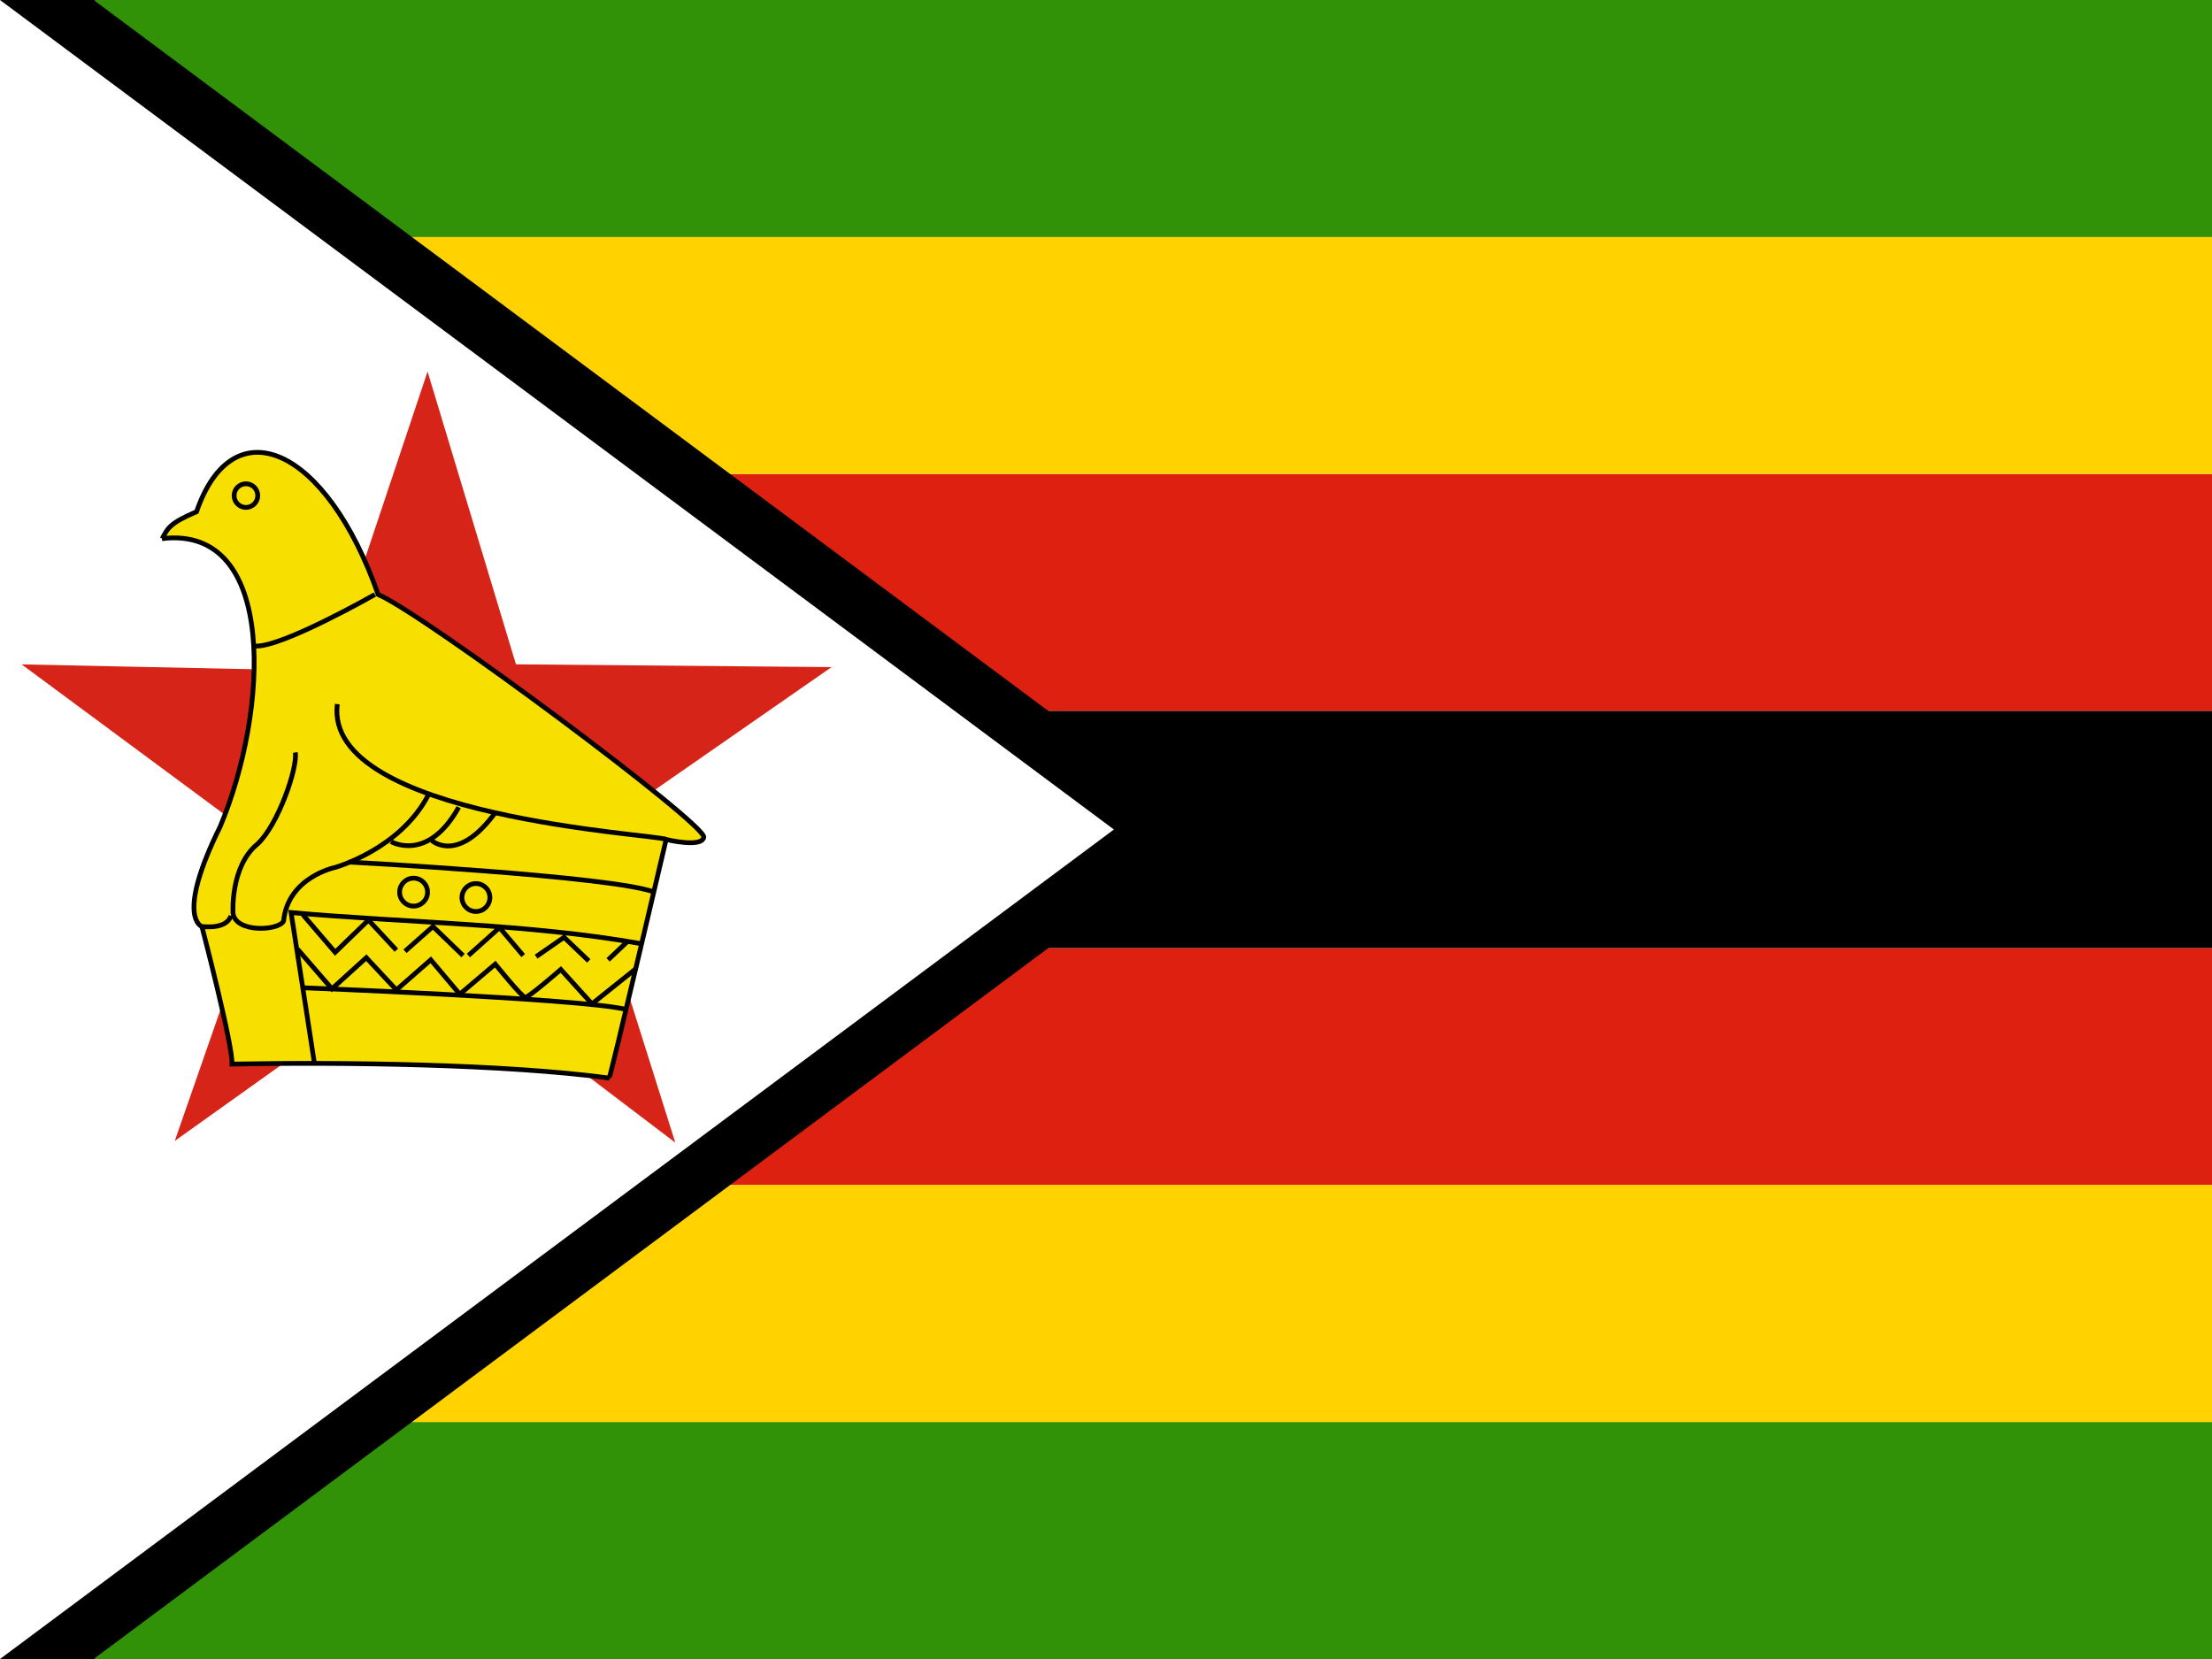
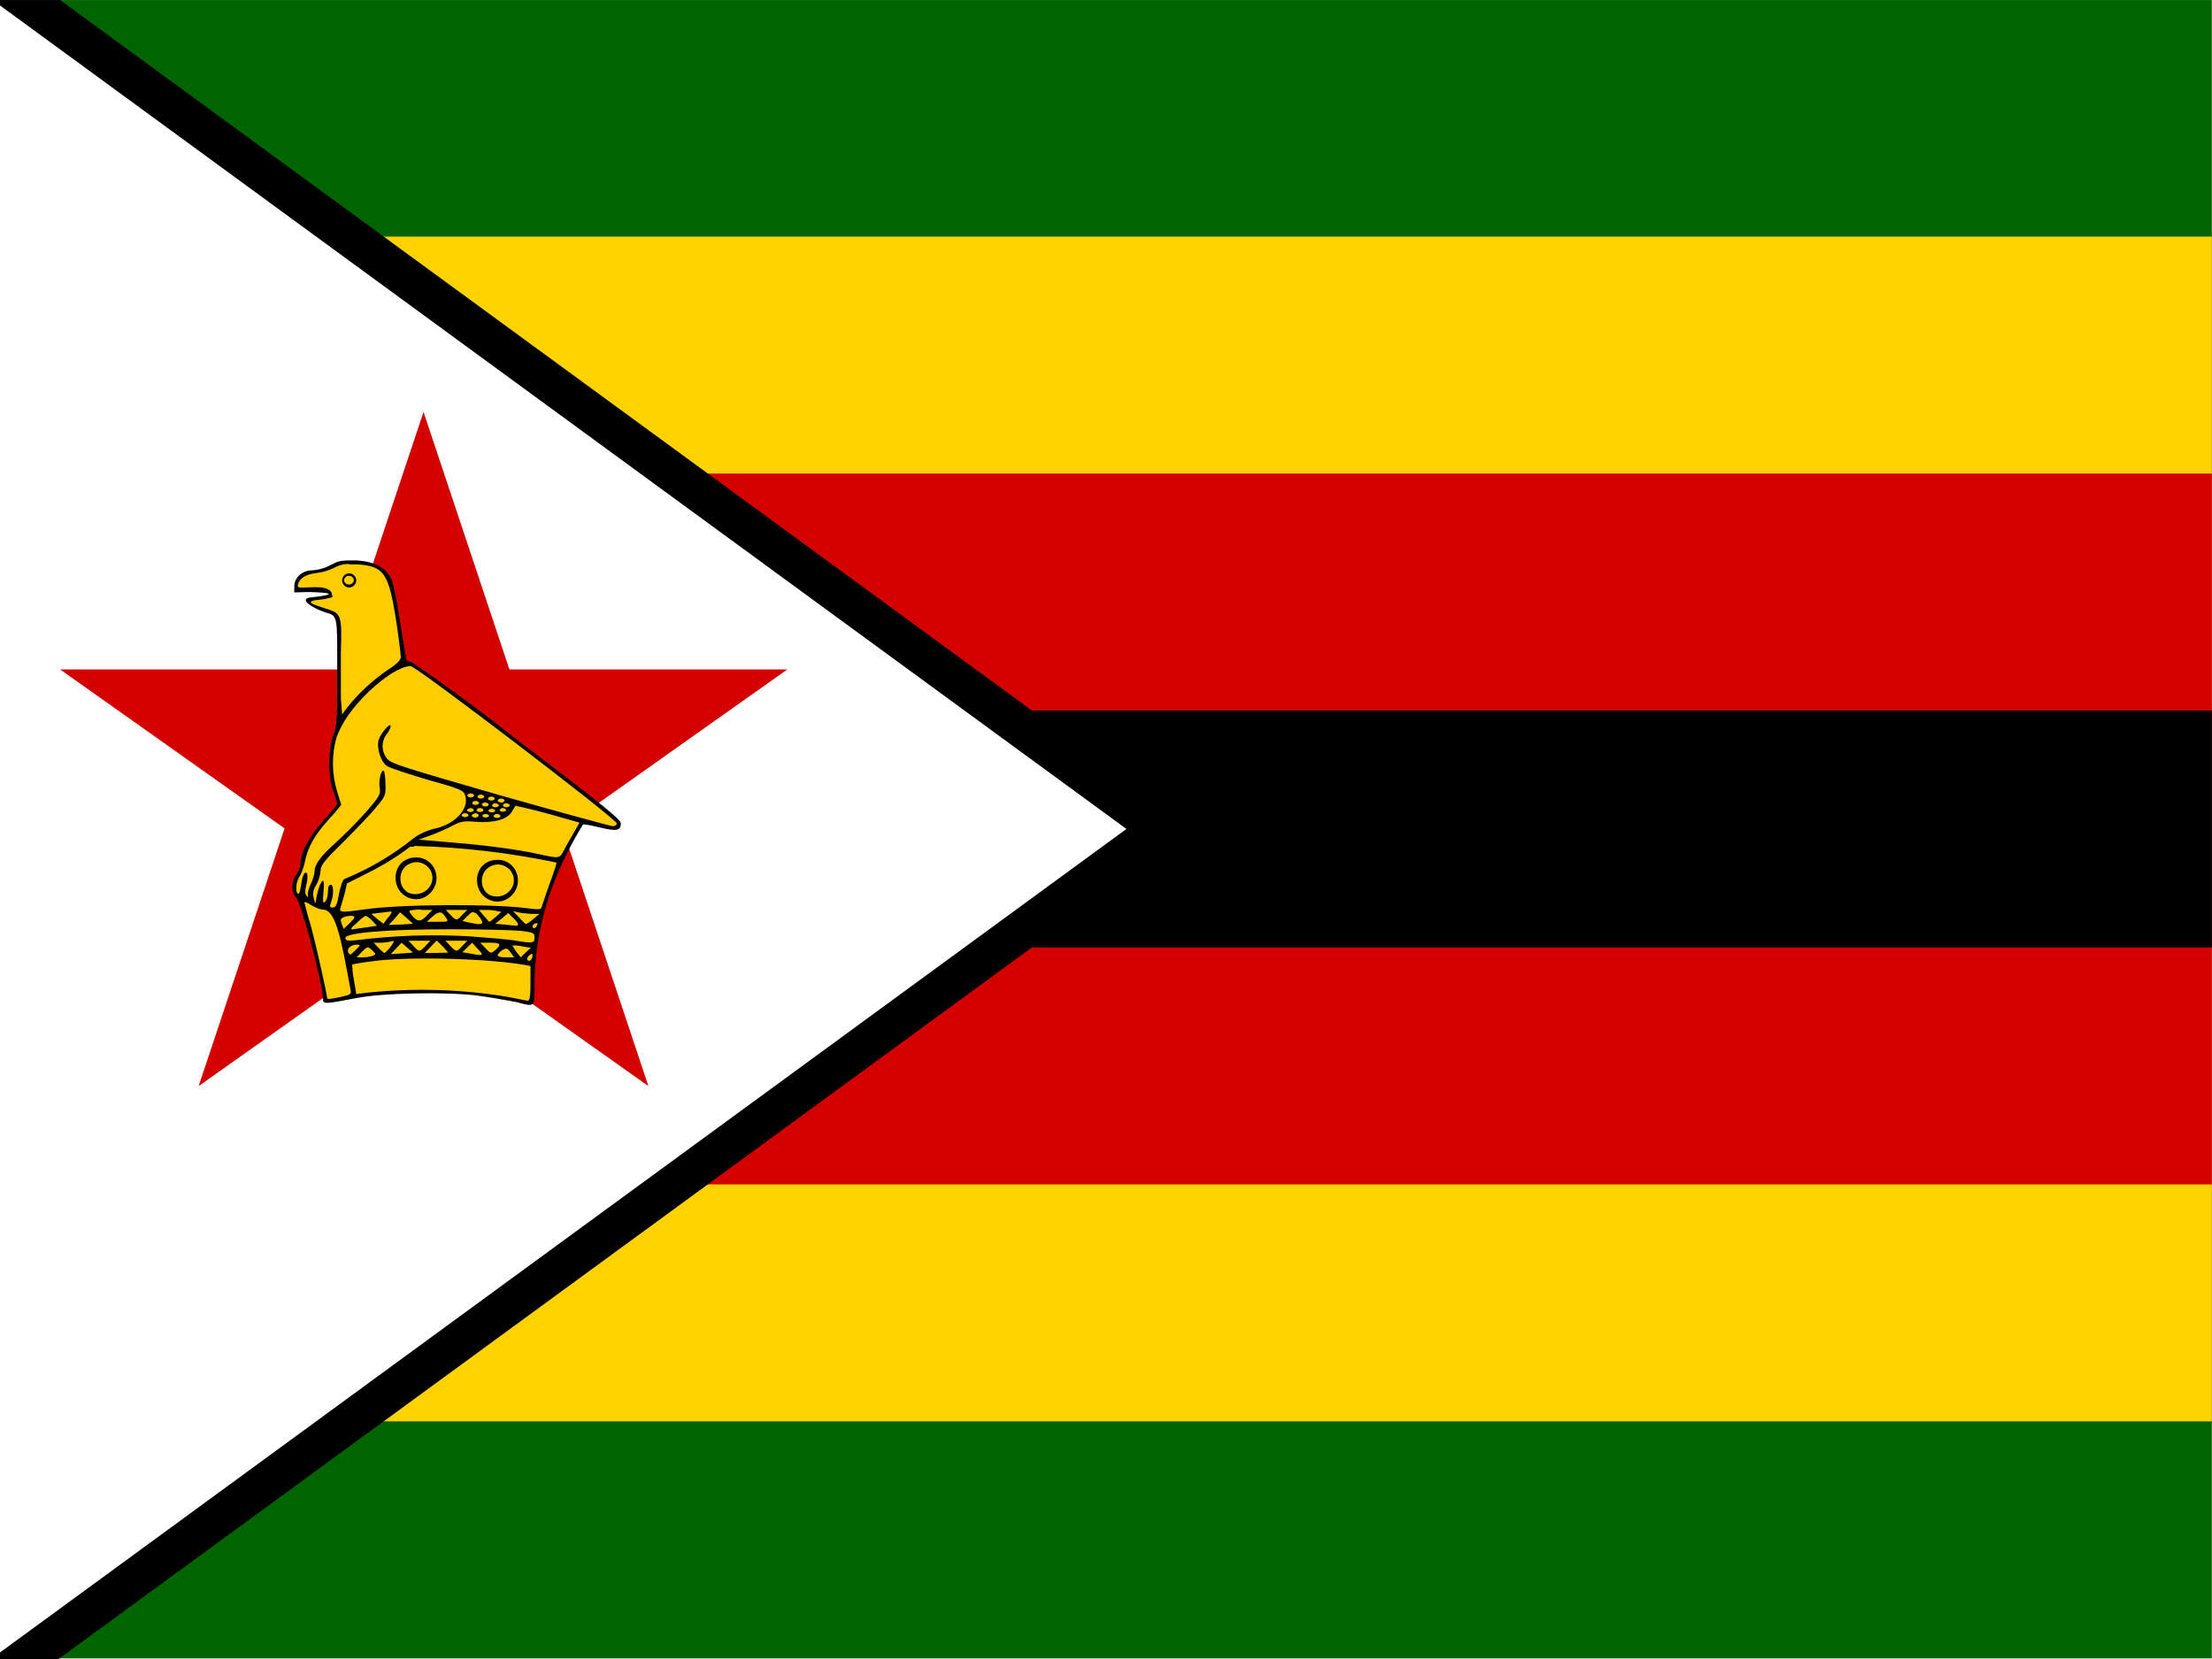
- <svg xmlns="http://www.w3.org/2000/svg" id="svg559" height="480" width="640" version="1.1">
-   <defs id="defs561">
-     <clipPath id="clipPath3283" clipPathUnits="userSpaceOnUse">
-       <rect id="rect3285" fill-opacity="0.67" height="512" width="682.67" y="0" x="0" />
+ <svg xmlns="http://www.w3.org/2000/svg" xmlns:xlink="http://www.w3.org/1999/xlink" id="flag-icons-zw" viewBox="0 0 640 480">
+   <defs>
+     <clipPath id="a">
+       <rect width="546" height="420.1" x="1.9" y=".1" fill="#00f" fill-rule="evenodd" ry="0" />
    </clipPath>
  </defs>
-   <g id="flag" clip-path="url(#clipPath3283)" transform="matrix(.9375 0 0 .9375 0 -.000015303)">
-     <rect id="rect608" fill-rule="evenodd" height="73.143" width="1024" y="438.86" x="0" stroke-width="1pt" fill="#319208" />
-     <rect id="rect612" fill-rule="evenodd" height="73.143" width="1024" y="292.57" x="0" stroke-width="1pt" fill="#de2010" />
-     <rect id="rect611" fill-rule="evenodd" height="73.143" width="1024" y="365.71" x="0" stroke-width="1pt" fill="#ffd200" />
-     <rect id="rect614" fill-rule="evenodd" height="73.143" width="1024" y="146.29" x="0" stroke-width="1pt" fill="#de2010" />
-     <rect id="rect615" fill-rule="evenodd" height="73.143" width="1024" y="73.143" x="0" stroke-width="1pt" fill="#ffd200" />
-     <rect id="rect616" fill-rule="evenodd" height="73.143" width="1024" y="0" x="0" stroke-width="1pt" fill="#319208" />
-     <path id="path623" d="m28.891 0v512l343.77-256-343.77-256z" fill-rule="evenodd" stroke-width="1pt" />
-     <rect id="rect621" fill-rule="evenodd" height="512" width="29.257" y="0" x="0" stroke-width="1pt" />
-     <path id="path620" d="m0 0v512l373.03-256-373.03-256z" fill-rule="evenodd" stroke-width="1pt" />
-     <rect id="rect613" fill-rule="evenodd" height="73.143" width="1024" y="219.43" x="0" stroke-width="1pt" />
-     <path id="path617" d="m0 0v512l343.77-256-343.77-256z" fill-rule="evenodd" stroke-width="1pt" fill="#fff" />
-     <g id="g584" transform="matrix(1.0321 0 0 1.0321 -510.11 -15.114)">
-       <polygon id="polygon583" fill="#d62419" fill-rule="evenodd" transform="matrix(1.0221 .073279 -.073279 1.0221 3.3492 -41.431)" d="m 613.943,119.537 31.83,83.388 91.918,-5.79 -69.47,56.04 33.911,85.63 -74.765,-48.753 -70.96,58.712 23.263,-86.171 -77.766,-49.344 89.142,-4.504 z" stroke-width="1pt" points="613.94 119.54 645.77 202.92 737.69 197.14 668.22 253.18 702.13 338.8 627.37 290.05 556.41 348.76 579.67 262.59 501.9 213.25 591.05 208.74" />
-       <path id="path564" d="m542.73 175.7c1.606-2.892 1.927-4.499 10.282-8.034 10.925-31.811 38.881-19.279 54.305 24.743 14.138 6.105 98.648 69.085 97.363 72.62-0.643 3.213-11.247 0.643-11.247 0.643s-16.709 71.335-17.03 71.335c-31.17-4.177-79.69-4.82-112.79-4.177 0.321-5.463-8.997-41.131-8.997-41.131s-8.034-2.57 5.462-29.883c14.46-34.382 17.352-90.294-17.351-86.116z" fill-rule="evenodd" stroke="#000" stroke-width="1.067pt" fill="#f7df00" />
-       <path id="path565" d="m571.32 162.84c0 1.952-1.583 3.535-3.535 3.535s-3.535-1.583-3.535-3.535 1.583-3.535 3.535-3.535 3.535 1.583 3.535 3.535z" stroke="#000" stroke-width="1.067pt" fill="none" />
-       <path id="path566" d="m606.35 192.41s-27.635 15.745-35.668 15.423" stroke="#000" stroke-width="1.067pt" fill="none" />
-       <path id="path567" d="m693.43 265.67c-1.928-1.607-102.5-6.427-98.327-40.488" stroke="#000" stroke-width="1.067pt" fill="none" />
-       <path id="path568" d="m611.17 266.31s10.925 6.427 20.243-10.282" stroke="#000" stroke-width="1.067pt" fill="none" />
-       <path id="path569" d="m623.38 265.99s7.712 7.069 18.959-8.354" stroke="#000" stroke-width="1.067pt" fill="none" />
-       <path id="path570" d="m554.94 291.7s7.069 0.964 8.355-3.213" stroke="#000" stroke-width="1.067pt" fill="none" />
-       <path id="path571" d="m588.35 333.15c0-0.321-7.069-45.629-7.069-45.629 34.918 3.106 71.121 3.321 104.75 9.319" stroke="#000" stroke-width="1.067pt" fill="none" />
-       <path id="path572" d="m584.82 288.16 9.639 11.246 9.962-9.64 8.354 8.998" stroke="#000" stroke-width="1.067pt" fill="none" />
-       <path id="path573" d="m615.35 299.09 8.354-7.391 8.998 8.676" stroke="#000" stroke-width="1.067pt" fill="none" />
-       <path id="path574" d="m634.3 300.37 9.319-8.354 7.069 8.355" stroke="#000" stroke-width="1.067pt" fill="none" />
-       <path id="path575" d="m654.55 300.7 8.355-5.784 7.39 7.069" stroke="#000" stroke-width="1.067pt" fill="none" />
-       <path id="path576" d="m676.08 301.66 6.105-5.784" stroke="#000" stroke-width="1.067pt" fill="none" />
-       <path id="path577" d="m583.21 298.44 10.283 11.89 10.282-9.319 8.997 9.64 10.283-8.997 8.676 10.282 10.604-8.997s8.033 9.961 8.997 9.961 10.604-8.354 10.604-8.354l9.319 10.282 12.852-10.282" stroke="#000" stroke-width="1.067pt" fill="none" />
-       <path id="path578" d="m584.82 310.01s82.903 3.214 96.398 6.427" stroke="#000" stroke-width="1.067pt" fill="none" />
-       <path id="path579" d="m598.64 272.42s78.725 4.177 91.257 8.997" stroke="#000" stroke-width="1.067pt" fill="none" />
-       <path id="path580" d="m582.57 239.64c0.643 4.82-5.141 21.529-11.246 27.313-8.355 6.748-7.391 20.886-7.391 20.886 0.964 5.784 13.496 5.141 15.103 2.25 1.285-13.175 15.423-16.067 15.423-16.067s19.602-5.462 27.956-21.85" stroke="#000" stroke-width="1.067pt" fill="none" />
-       <path id="path581" d="m622.09 281.41c0 2.307-1.87 4.177-4.177 4.177s-4.177-1.87-4.177-4.177c0-2.307 1.87-4.177 4.177-4.177s4.177 1.87 4.177 4.177z" stroke="#000" stroke-width="1.067pt" fill="none" />
-       <path id="path582" d="m640.73 283.02c0 2.307-1.87 4.177-4.177 4.177s-4.177-1.87-4.177-4.177c0-2.307 1.87-4.177 4.177-4.177s4.177 1.87 4.177 4.177z" stroke="#000" stroke-width="1.067pt" fill="none" />
-     </g>
+   <g clip-path="url(#a)" transform="matrix(1.1722 0 0 1.1426 -2.3 -.1)">
+     <path fill="#006400" d="M0 0h840v420H0z" />
+     <path fill="#ffd200" d="M0 60h840v300H0z" />
+     <path fill="#d40000" d="M0 120h840v180H0z" />
+     <path d="M0 180h840v60H0z" />
+     <path stroke="#000" stroke-width="20" d="M0 0v420l280-210z" />
+     <path fill="#fff" d="M0 0v420l280-210z" />
+     <path fill="#d40000" d="M106.5 104.4 162 275.1 16.8 169.6h179.5L51 275.1z" />
+     <path fill="#fc0" d="m82.8 253.7 9.8-1.8 18.1-.7 6.7.6 15 2.5 1.1-1.5V242l1.8-9.3 3-9.4 3.3-7.5 4.2-7.8 6.8 1.7h1.8l.2-1.3-14.4-12.3-15-11.5-21.7-16.2-2-.5-2.3-17-1.7-5.1-2.3-2-4.3-1.4-4.8.2-2.2 1.2-4.6 1-2.4.4-1.6 1.9-.2 2.4 6.7.2 1.7.7-.2.7-3.8.5-1.8.6 2.1 1.6 2.2.8 2.8 1 .6 2 .2 25.8-1.5 4-.5 7.5 2.2 9-5.6 6.4L77 216l-.6 3.5-1.7 3.5-.2 2.2 1.1 2.4 4.3 14.2 2.2 11.7z" />
+     <path d="M88 142c-1.8 0-2.6.2-4.3 1.1a10.8 10.8 0 0 1-4.6 1.4c-2.5 0-4.5 1.8-4.5 4.1v1.5l3.6-.1c10.6.3 1 1.3.2 1.4-2.6.5.6 2.6 3.7 3.7 3.3 1 3.1.4 3.1 15 0 11.9 0 13.6-1 16.3-1.3 4-1.3 10 0 14 .6 1.6 1 3 1 3.3 0 .2-1.6 2.1-3.5 4.3-3.5 4-5.6 8.1-5.6 11a6 6 0 0 1-1 2.6c-1.3 1.7-1.3 4.6-.1 5.7 1.3 1.2 6.6 21.8 6.7 25.7 0 1.4.2 1.4 8.3-.2 6.6-1.3 22.1-1.6 30-.6 3.6.5 7.8 1.3 9.3 1.6 4.8 1.3 4.6 1.5 4.6-4.3a74 74 0 0 1 5.1-26.7 94.7 94.7 0 0 1 6.9-14s1.8.2 4 .8c4.1 1 5.3.9 5.3-1 0-1-4.3-4.6-25.4-21a432.2 432.2 0 0 0-26.3-19.9c-.6 0-1.2-.3-1.3-.7l-1.5-9.5c-.7-4.9-1.7-9.7-2.1-10.7-1.4-3-4.1-4.5-8.6-4.8a31.2 31.2 0 0 0-2 0zm.1 1h2c6.6.4 7.8 2.2 9.6 14a173 173 0 0 1 1.2 9.4c0 .8-.9 1.8-3.2 3.3a46.8 46.8 0 0 0-10 9.5l-1.3 1.8-.3-4.2V165c.3-8.7 0-9.5-2.8-10.5-2.3-.8-5.3-1.6-4.5-2.1 1-.6 2-.2 4.4-.9 1-.2.9-.1.7-.9-.2-1.3-1.6-2-5.3-1.8-3 .2-3.3.1-3.1-.7.4-1.6 2-2.6 4.5-2.9a13.4 13.4 0 0 0 4.4-1.3 7 7 0 0 1 3.7-1zm14.9 25.8h.4c1.7.3 50.8 38.7 50.8 39.8 0 .4-.4.7-1 .7-.4 0-12.9-3.5-27.7-7.8-23.6-7-27-8-28-9.3a5.1 5.1 0 0 1-.1-6.2 5 5 0 0 0 1-2c0-1.2-2.5 1.8-3 3.5-.5 2 .5 5.4 2 6.5.6.5 5.1 2 10 3.5 8.4 2.4 9 2.7 9.4 4.1 1 3.3-2.5 7.2-7.5 8.3a14.6 14.6 0 0 0-5.2 2.4 68.2 68.2 0 0 1-17.2 10.4c-.4.3-.9 1.9-1.2 3.4-.6 3.3-.8 3.8-1.8 3.8-.5 0-.6-.3-.2-1.4.7-2 .6-4.4-.1-4.4-.5 0-.7.7-.7 1.8 0 1-.3 2.2-.7 2.5-.5.6-.6.2-.4-2.3.2-1.7.1-3-.1-3-.5 0-1.4 2.5-1.7 4.7-.2 1.3-.2 1.3-.6-.3-.3-1.2-.2-2 .7-3.5a9 9 0 0 0 1-3.5c0-1.3 1-2.6 5.7-7.3 3-3.1 6.7-7 8-8.7 2.3-2.8 2.4-3 2.3-5.9 0-1.6-.2-3.1-.4-3.3-.6-.6-1.4 2.6-1 4.3.2 1.6 0 2.1-3.3 6a113.2 113.2 0 0 1-7.5 7.8c-3.9 3.6-5.3 5.6-5.3 7.4 0 .6-.4 2-1 3.3s-.8 2.6-.6 2.9c.2.3 0 .3-.3 0-.5-.5-.5-1.3-.1-3a7 7 0 0 0 .2-2.6c-.5-1-1.2.2-1.5 2.7-.2 1.4-.5 2.5-.8 2.3-.7-.4-.5-3 .4-4.4.5-.7 1-2.3 1.3-3.6.7-3.7 2.3-6.7 5.8-10.7a57.5 57.5 0 0 0 3.2-3.8l-1-3.3a25 25 0 0 1-.2-13.7c1.3-3.8 3.9-7.6 8-11.7 4-3.9 7.9-6.3 10-6.4zm15 32.2a.9.6 0 0 1 1 .6.9.6 0 0 1-1.7 0 .9.6 0 0 1 .7-.6zm2.5.3a.9.6 0 0 1 1 .6.9.6 0 0 1-1.7 0 .9.6 0 0 1 .7-.6zm2.6.5a.9.6 0 0 1 1 .6.9.6 0 0 1-1.7 0 .9.6 0 0 1 .7-.6zm2.4.5a.9.6 0 0 1 1 .6.9.6 0 0 1-1.7 0 .9.6 0 0 1 .7-.6zm-6.3.6a.9.6 0 0 1 1 .6.9.6 0 0 1-1.7 0 .9.6 0 0 1 .7-.6zm2.4.4a.9.6 0 0 1 1 .6.9.6 0 0 1-1.7 0 .9.6 0 0 1 .7-.6zm5.2.2a.9.6 0 0 1 1 .6.9.6 0 0 1-1.7 0 .9.6 0 0 1 .7-.6zm-2.7 0a.9.6 0 0 1 1 .6.9.6 0 0 1-1.7 0 .9.6 0 0 1 .7-.6zm5 .6c.1 0 3.7.8 8 2l7.9 2.3-1.5 2.7a96.2 96.2 0 0 0-2.4 4.4c-1 2-1.2 2-6 .9-5.2-1.2-13.4-2.3-21.8-3l-8-.7 3-1.1a50.4 50.4 0 0 0 5.3-2.4c2-1.1 2.8-1.3 5.9-1 4.5.3 7.5-.6 8.7-2.4l1-1.7zm-8.8.6a.9.6 0 0 1 1 .6.9.6 0 0 1-1.7 0 .9.6 0 0 1 .7-.6zm5.6 0a.9.6 0 0 1 1 .6.9.6 0 0 1-1.6 0 .9.6 0 0 1 .7-.6zm-8 0a.9.6 0 0 1 1 .6.9.6 0 0 1-1.7 0 .9.6 0 0 1 .7-.5zm5.3.2a.9.6 0 0 1 1 .5.9.6 0 0 1-1.7 0 .9.6 0 0 1 .7-.5zm-6.6 1.1a.9.6 0 0 1 1 .6.9.6 0 0 1-1.7 0 .9.6 0 0 1 .7-.6zm2.5 0a.9.6 0 0 1 1 .7.9.6 0 0 1-1.7 0 .9.6 0 0 1 .7-.6zm2.6.2a.9.6 0 0 1 1 .5.9.6 0 0 1-1.7 0 .9.6 0 0 1 .7-.5zm2.8 0a.9.6 0 0 1 1 .6.9.6 0 0 1-1.7 0 .9.6 0 0 1 .7-.6zm-20.3 8.1a191.2 191.2 0 0 1 35.1 4.2c.1.1-.6 2.5-1.7 5.4l-2 6c-.1.5-.8.5-2.5.3-8.3-1.3-32.3-1.2-41.5.2-5.3.8-6 .7-5.6-.4l1-3.5.6-2.7L93 221a63.4 63.4 0 0 0 10.2-6.5h.9zm-27 14.2c.3 0 .9.3 1.6.8 1 .6 2.2 1.1 2.7 1.1 2.6 0 4 3.7 6.2 16l.8 4.4c.2 1 0 1.2-2.3 1.7-2.8.6-3.5.7-3.5.3 0-1-2.8-13.7-4-18.2a96.9 96.9 0 0 1-1.6-6 .1.1 0 0 1 .1 0zm28.6 2h2.9l-1 1c-1.7 2-2.5 2.1-3.7.8a5 5 0 0 1-1-1.5c0-.2 1.3-.4 2.8-.4zm6.1 0h5.4l-1.2 1.2c-1.4 1.6-1.5 1.6-3 0l-1.2-1.3zm8.2 0h1.3c.7 0 2 0 2.8.2l1.5.3-1.4 1.3c-.8.7-1.5 1.3-1.6 1.2l-1.4-1.6-1.2-1.5zm8.5.3 1.2.3c.7.2 2.2.3 3.3.4h2l-1.5 1.3a8.9 8.9 0 0 1-1.8 1.3c-.1 0-1-.8-1.7-1.7l-1.5-1.6zm-30.2.1h.2c.1.2-.3 1-1 1.7l-1 1.4-1.5-1.2-1.5-1.3 2.4-.3 2.4-.3zm2.3.2 1.6 1.4 1.6 1.5-3 .2-3 .1 1.4-1.5 1.4-1.7zm18 0c.3 0 .5.1.8.3a6.6 6.6 0 0 1 1.3 1.7c.4.8.3 1-1 1l-2.5-.5-1.2-.3 1.3-1.3c.6-.6 1-1 1.4-1zm-8.3 0c.5 0 1 .3 1.6 1.3.7 1.1.7 1.1-2 1.1h-2.7l1.4-1.3c.7-.7 1.3-1 1.7-1zm17 .2 1.2 1.2c1.4 1.3 1.6 2.1.6 2l-2.8-.3-2.2-.2 1.6-1.3 1.6-1.4zm-35.2.7c.2 0 1 .5 1.6 1.2l1.2 1.3-2.5.4-3.5.5c-.7.2-.5-.3 1-1.6 1-1 2-1.8 2.2-1.8zm-3.7 0h.4c.8.2.8.4-.6 1.8l-1.5 1.5-.5-1.3c-.4-1-.3-1.3.6-1.7a4.8 4.8 0 0 1 1.6-.3zm46 1.8c.2 0 .2.2 0 .6-.2.8-1.1 1-1.1.2 0-.2.3-.5.7-.7h.3zm-21.4 1.6c7.7 0 15.5.2 17.4.4 3.1.4 3.4.5 3.4 1.7 0 1.4-.4 1.5-4.6.8-1.2-.3-6.3-.7-11.2-1.1a149.6 149.6 0 0 0-28.5 1c-1.9.2-2.4 0-2.4-.6 0-1.3 10.2-2.2 25.9-2.2zm-10.3 2.9h5.4l-1.2 1.3c-1.5 1.6-1.6 1.6-3 0l-1.2-1.3zm7 0 1.4 1.4 1.4 1.6-2.9.1h-2.9l1.5-1.6 1.4-1.5zm2.1 0h5.4l-1.2 1.3c-1.4 1.6-1.5 1.6-3 0l-1.2-1.3zm-12.8 0c.2 0 0 .5-.7 1.5-.7.9-1.4 1.6-1.5 1.6-.2 0-.9-.6-1.5-1.3l-1.2-1.3H96a9 9 0 0 0 2.7-.4 1 1 0 0 1 .4 0zm2 .5 1.3 1.2 1.5 1.3-2.6.2-2.9.2 1.4-1.5 1.3-1.4zm17.4 0 1.4 1.6c1.6 1.7 1.5 1.8-2.1 1.1l-1.7-.3 1.2-1.2 1.2-1.2zm2 0h2.4c2.6 0 2.9.4 1.4 1.8-1.2 1-1.2 1-2.6-.5l-1.2-1.3zm-30.6.5c1.2 0 1.1.1-.4 1.6-1.1 1.1-1.2 1.1-1.6.3-.3-1 .6-1.8 2-1.9zm38.8.2c.4 0 1.2 0 2 .2l2.3.4-1.3 1.2-1.2 1.2-1.1-1.4-1-1.6h.3zm-36 .5c.3 0 .6.2 1.1.7 1 1 1 1 .2 1.4a8 8 0 0 1-2.4.4H90l1.3-1.4c.7-.7 1-1 1.3-1.1zm34.1.3c.4 0 .7.2 1.2 1l.9 1.2h-2.1c-1.4 0-2-.2-2-.6.2-.4.7-1 1.3-1.3l.7-.3zm6.4 1.3c.2 0 .2.2.2.5 0 1-.9 1.7-1.3 1-.1-.3.1-.8.5-1.1l.6-.4zm-25.9 1.2c8.7 0 18.3.6 24 1.6l1.6.3v4.4c0 3.3-.2 4.4-.7 4.4l-5-1a126 126 0 0 0-35-1l-2.3.3-.6-3.7a21 21 0 0 1-.4-3.8s2.3-.5 5-.8c3.3-.5 8.2-.7 13.4-.7z" />
+     <path id="b" d="M124.8 217.8c-3 0-5.1 2.1-5.1 5.2 0 4.8 5.4 7.2 8.6 3.8s1-9-3.5-9zm0 1.2a4 4 0 0 1 4 4c0 3-3.3 5-6 3.7-2.7-1.5-2.5-6.1.4-7.3a4.3 4.3 0 0 1 1.5-.4z" />
+     <use xlink:href="#b" width="100%" height="100%" x="-20.1" y="-.6" />
+     <path d="M88 145.3a1.7 1.8 0 0 0-1.6 1.7 1.7 1.8 0 1 0 3.5 0 1.7 1.8 0 0 0-1.9-1.7zm.1.6a1.2 1.1 0 0 1 1.2 1.1 1.2 1.1 0 1 1-2.4 0 1.2 1.1 0 0 1 1.2-1.1z" />
  </g>
</svg>
